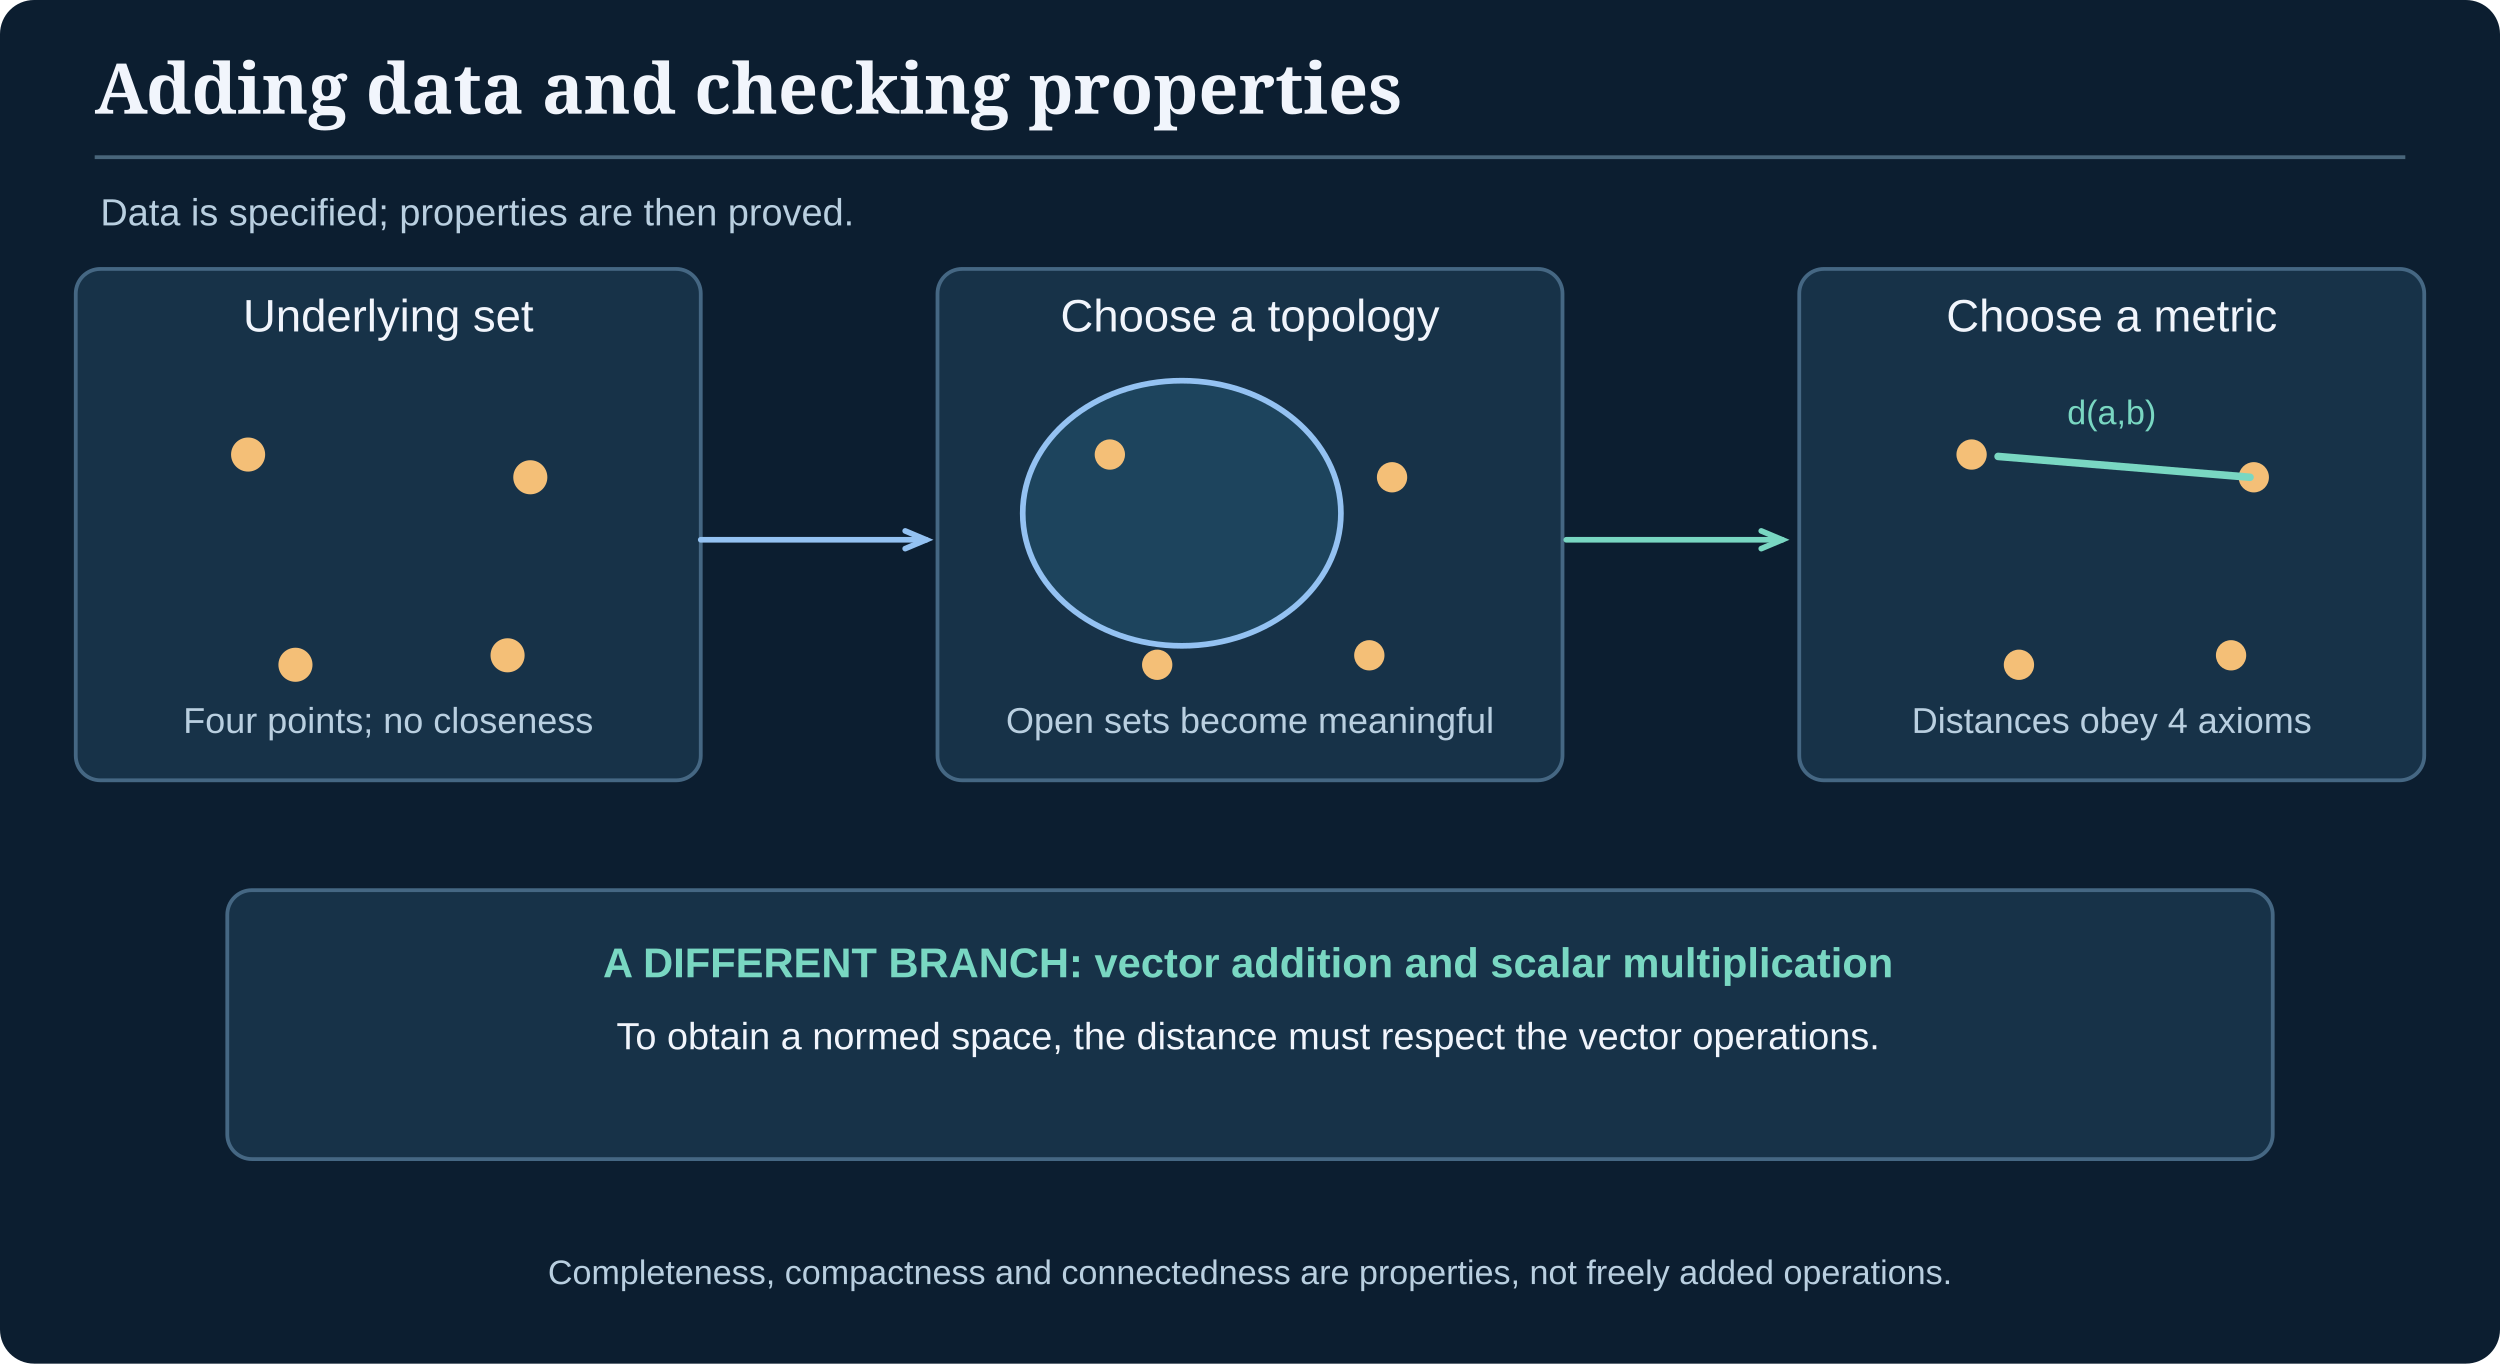
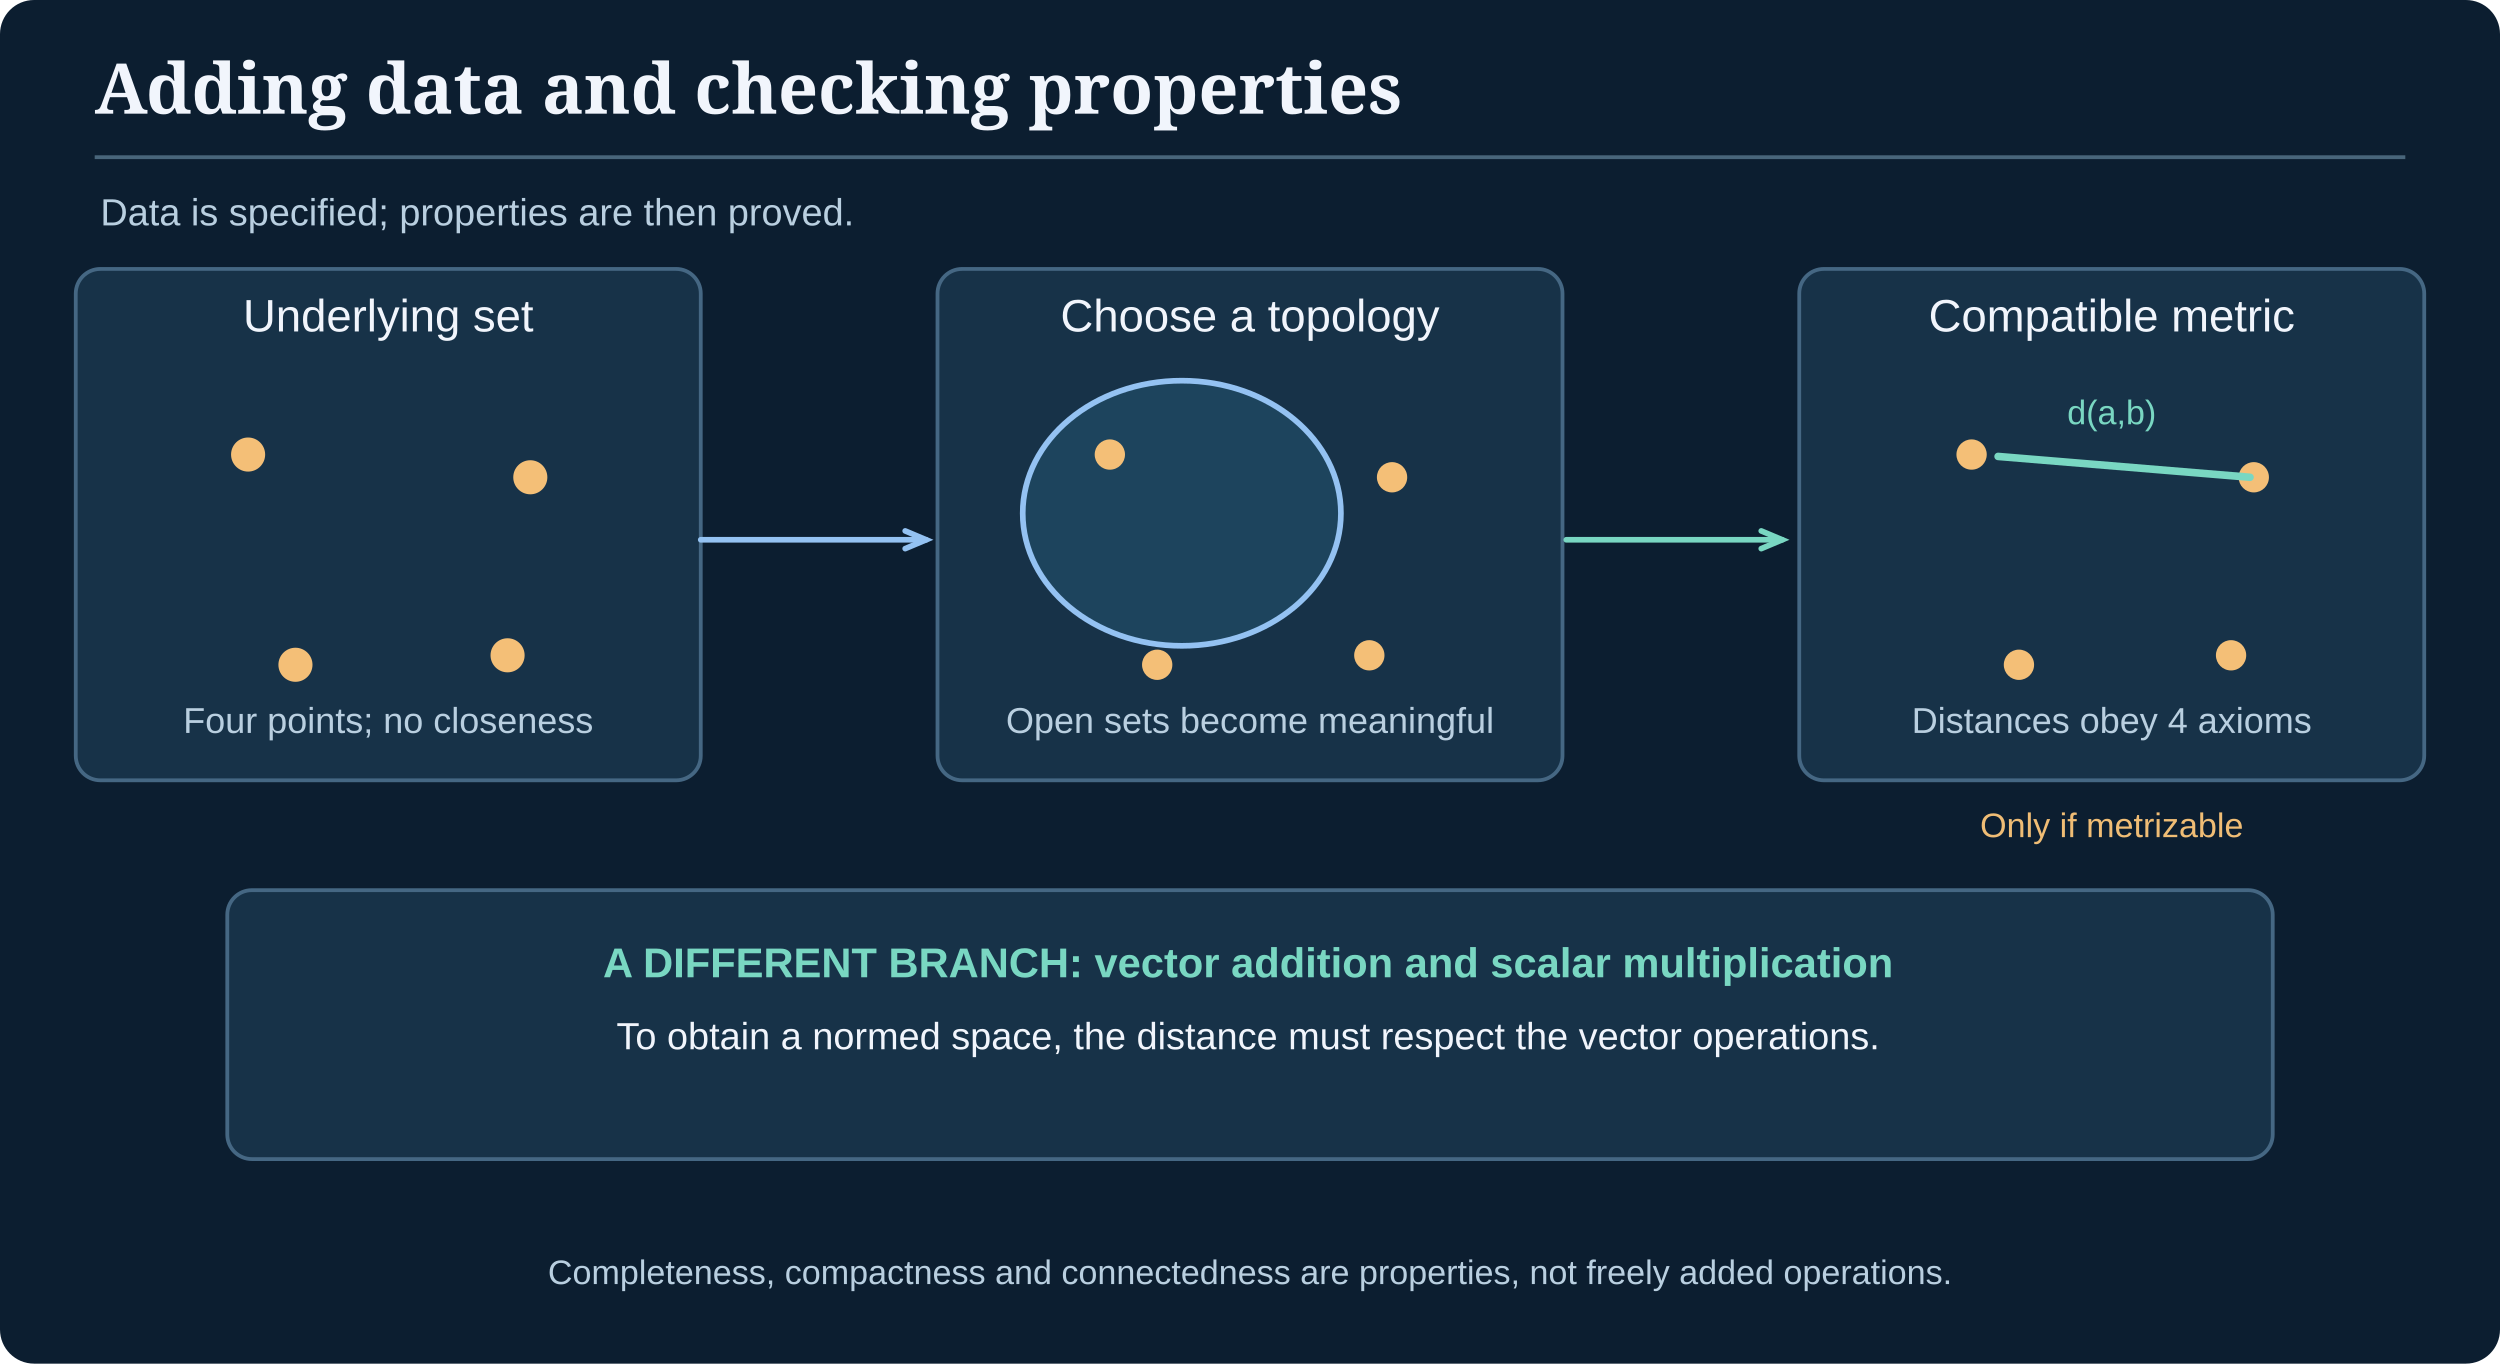
<svg xmlns="http://www.w3.org/2000/svg" viewBox="0 0 1320 720" role="img" aria-labelledby="title desc">
  <rect width="1320" height="720" rx="18" fill="#0C1E30" />
  <text x="50" y="60" font-family="Georgia,serif" font-size="37" font-weight="bold" fill="#F1F5FC">Adding data and checking properties</text>
  <line x1="50" y1="83" x2="1270" y2="83" stroke="#48657A" stroke-width="2" />
  <text x="53" y="119" font-family="Arial,sans-serif" font-size="20" fill="#B9CFE0" font-weight="normal" text-anchor="start">Data is specified; properties are then proved.</text>
  <rect x="40" y="142" width="330" height="270" rx="13" stroke="#456783" stroke-width="2" fill="#173248" />
  <rect x="495" y="142" width="330" height="270" rx="13" stroke="#456783" stroke-width="2" fill="#173248" />
  <rect x="950" y="142" width="330" height="270" rx="13" stroke="#456783" stroke-width="2" fill="#173248" />
  <circle cx="131" cy="240" r="9" fill="#F4BF77" />
  <circle cx="280" cy="252" r="9" fill="#F4BF77" />
  <circle cx="156" cy="351" r="9" fill="#F4BF77" />
  <circle cx="268" cy="346" r="9" fill="#F4BF77" />
  <text x="205" y="175" font-family="Arial,sans-serif" font-size="24" fill="#F1F5FC" font-weight="normal" text-anchor="middle">Underlying set</text>
  <text x="205" y="387" font-family="Arial,sans-serif" font-size="19" fill="#B9CFE0" font-weight="normal" text-anchor="middle">Four points; no closeness</text>
  <text x="660" y="175" font-family="Arial,sans-serif" font-size="24" fill="#F1F5FC" font-weight="normal" text-anchor="middle">Choose a topology</text>
  <ellipse cx="624" cy="271" rx="84" ry="70" fill="#255773" fill-opacity=".5" stroke="#94C2F2" stroke-width="3" />
  <circle cx="586" cy="240" r="8" fill="#F4BF77" />
  <circle cx="735" cy="252" r="8" fill="#F4BF77" />
  <circle cx="611" cy="351" r="8" fill="#F4BF77" />
  <circle cx="723" cy="346" r="8" fill="#F4BF77" />
  <text x="660" y="387" font-family="Arial,sans-serif" font-size="19" fill="#B9CFE0" font-weight="normal" text-anchor="middle">Open sets become meaningful</text>
-   <text x="1115" y="175" font-family="Arial,sans-serif" font-size="24" fill="#F1F5FC" font-weight="normal" text-anchor="middle">Choose a metric</text>
+   <text x="1115" y="175" font-family="Arial,sans-serif" font-size="24" fill="#F1F5FC" font-weight="normal" text-anchor="middle">Compatible metric</text>
  <circle cx="1041" cy="240" r="8" fill="#F4BF77" />
  <circle cx="1190" cy="252" r="8" fill="#F4BF77" />
  <circle cx="1066" cy="351" r="8" fill="#F4BF77" />
  <circle cx="1178" cy="346" r="8" fill="#F4BF77" />
  <line x1="1055" y1="241" x2="1188" y2="252" stroke="#79D7C2" stroke-width="4" stroke-linecap="round" />
  <text x="1115" y="224" font-family="Arial,sans-serif" font-size="18" fill="#79D7C2" font-weight="normal" text-anchor="middle">d(a,b)</text>
  <text x="1115" y="387" font-family="Arial,sans-serif" font-size="19" fill="#B9CFE0" font-weight="normal" text-anchor="middle">Distances obey 4 axioms</text>
  <line x1="370" y1="285" x2="489" y2="285" stroke="#94C2F2" stroke-width="3" stroke-linecap="round" />
  <path d="M477.947 289.673 L489 285 L477.947 280.327" stroke="#94C2F2" stroke-width="3" fill="none" stroke-linecap="round" />
  <line x1="827" y1="285" x2="941" y2="285" stroke="#79D7C2" stroke-width="3" stroke-linecap="round" />
  <path d="M929.947 289.673 L941 285 L929.947 280.327" stroke="#79D7C2" stroke-width="3" fill="none" stroke-linecap="round" />
+   <text x="1115" y="442" font-family="Arial,sans-serif" font-size="18" fill="#F0BD75" text-anchor="middle">Only if metrizable</text>
  <rect x="120" y="470" width="1080" height="142" rx="13" stroke="#456783" stroke-width="2" fill="#173248" />
  <text x="659" y="516" font-family="Arial,sans-serif" font-size="22" fill="#79D7C2" font-weight="bold" text-anchor="middle">A DIFFERENT BRANCH: vector addition and scalar multiplication</text>
  <text x="659" y="554" font-family="Arial,sans-serif" font-size="20" fill="#F1F5FC" font-weight="normal" text-anchor="middle">To obtain a normed space, the distance must respect the vector operations.</text>
  <text x="660" y="678" font-family="Arial,sans-serif" font-size="18" fill="#B9CFE0" font-weight="normal" text-anchor="middle">Completeness, compactness and connectedness are properties, not freely added operations.</text>
</svg>
